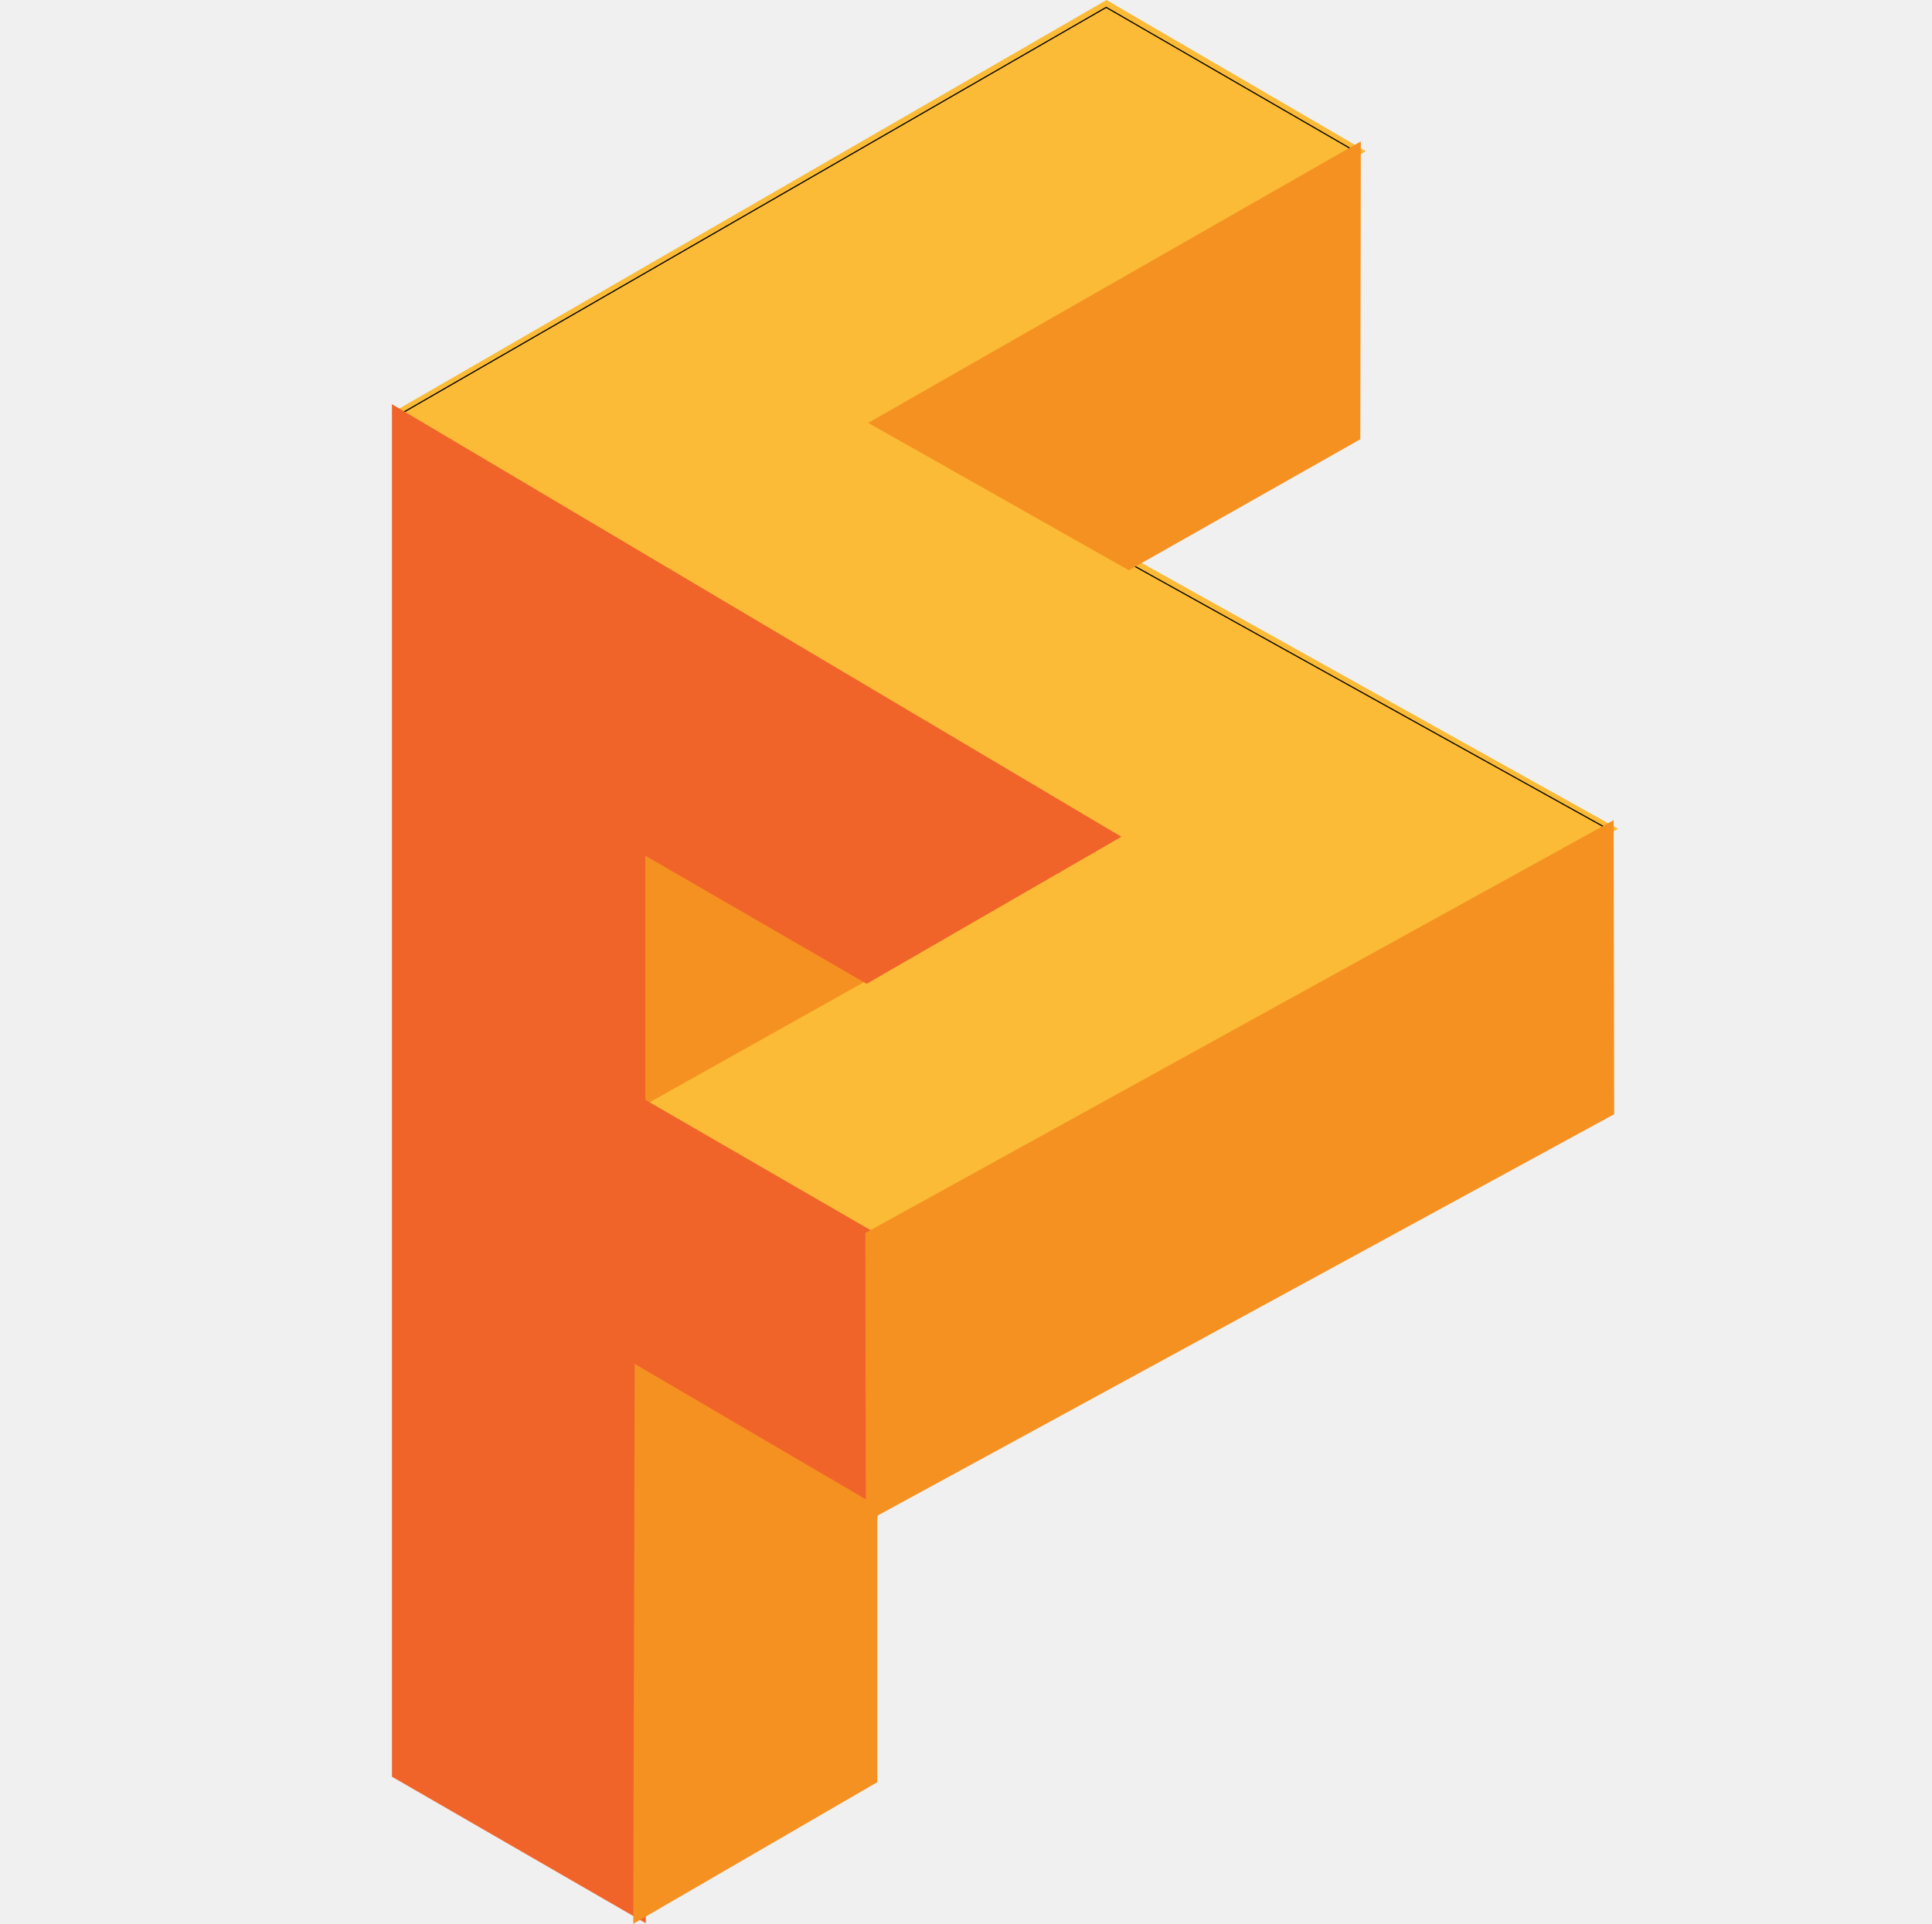
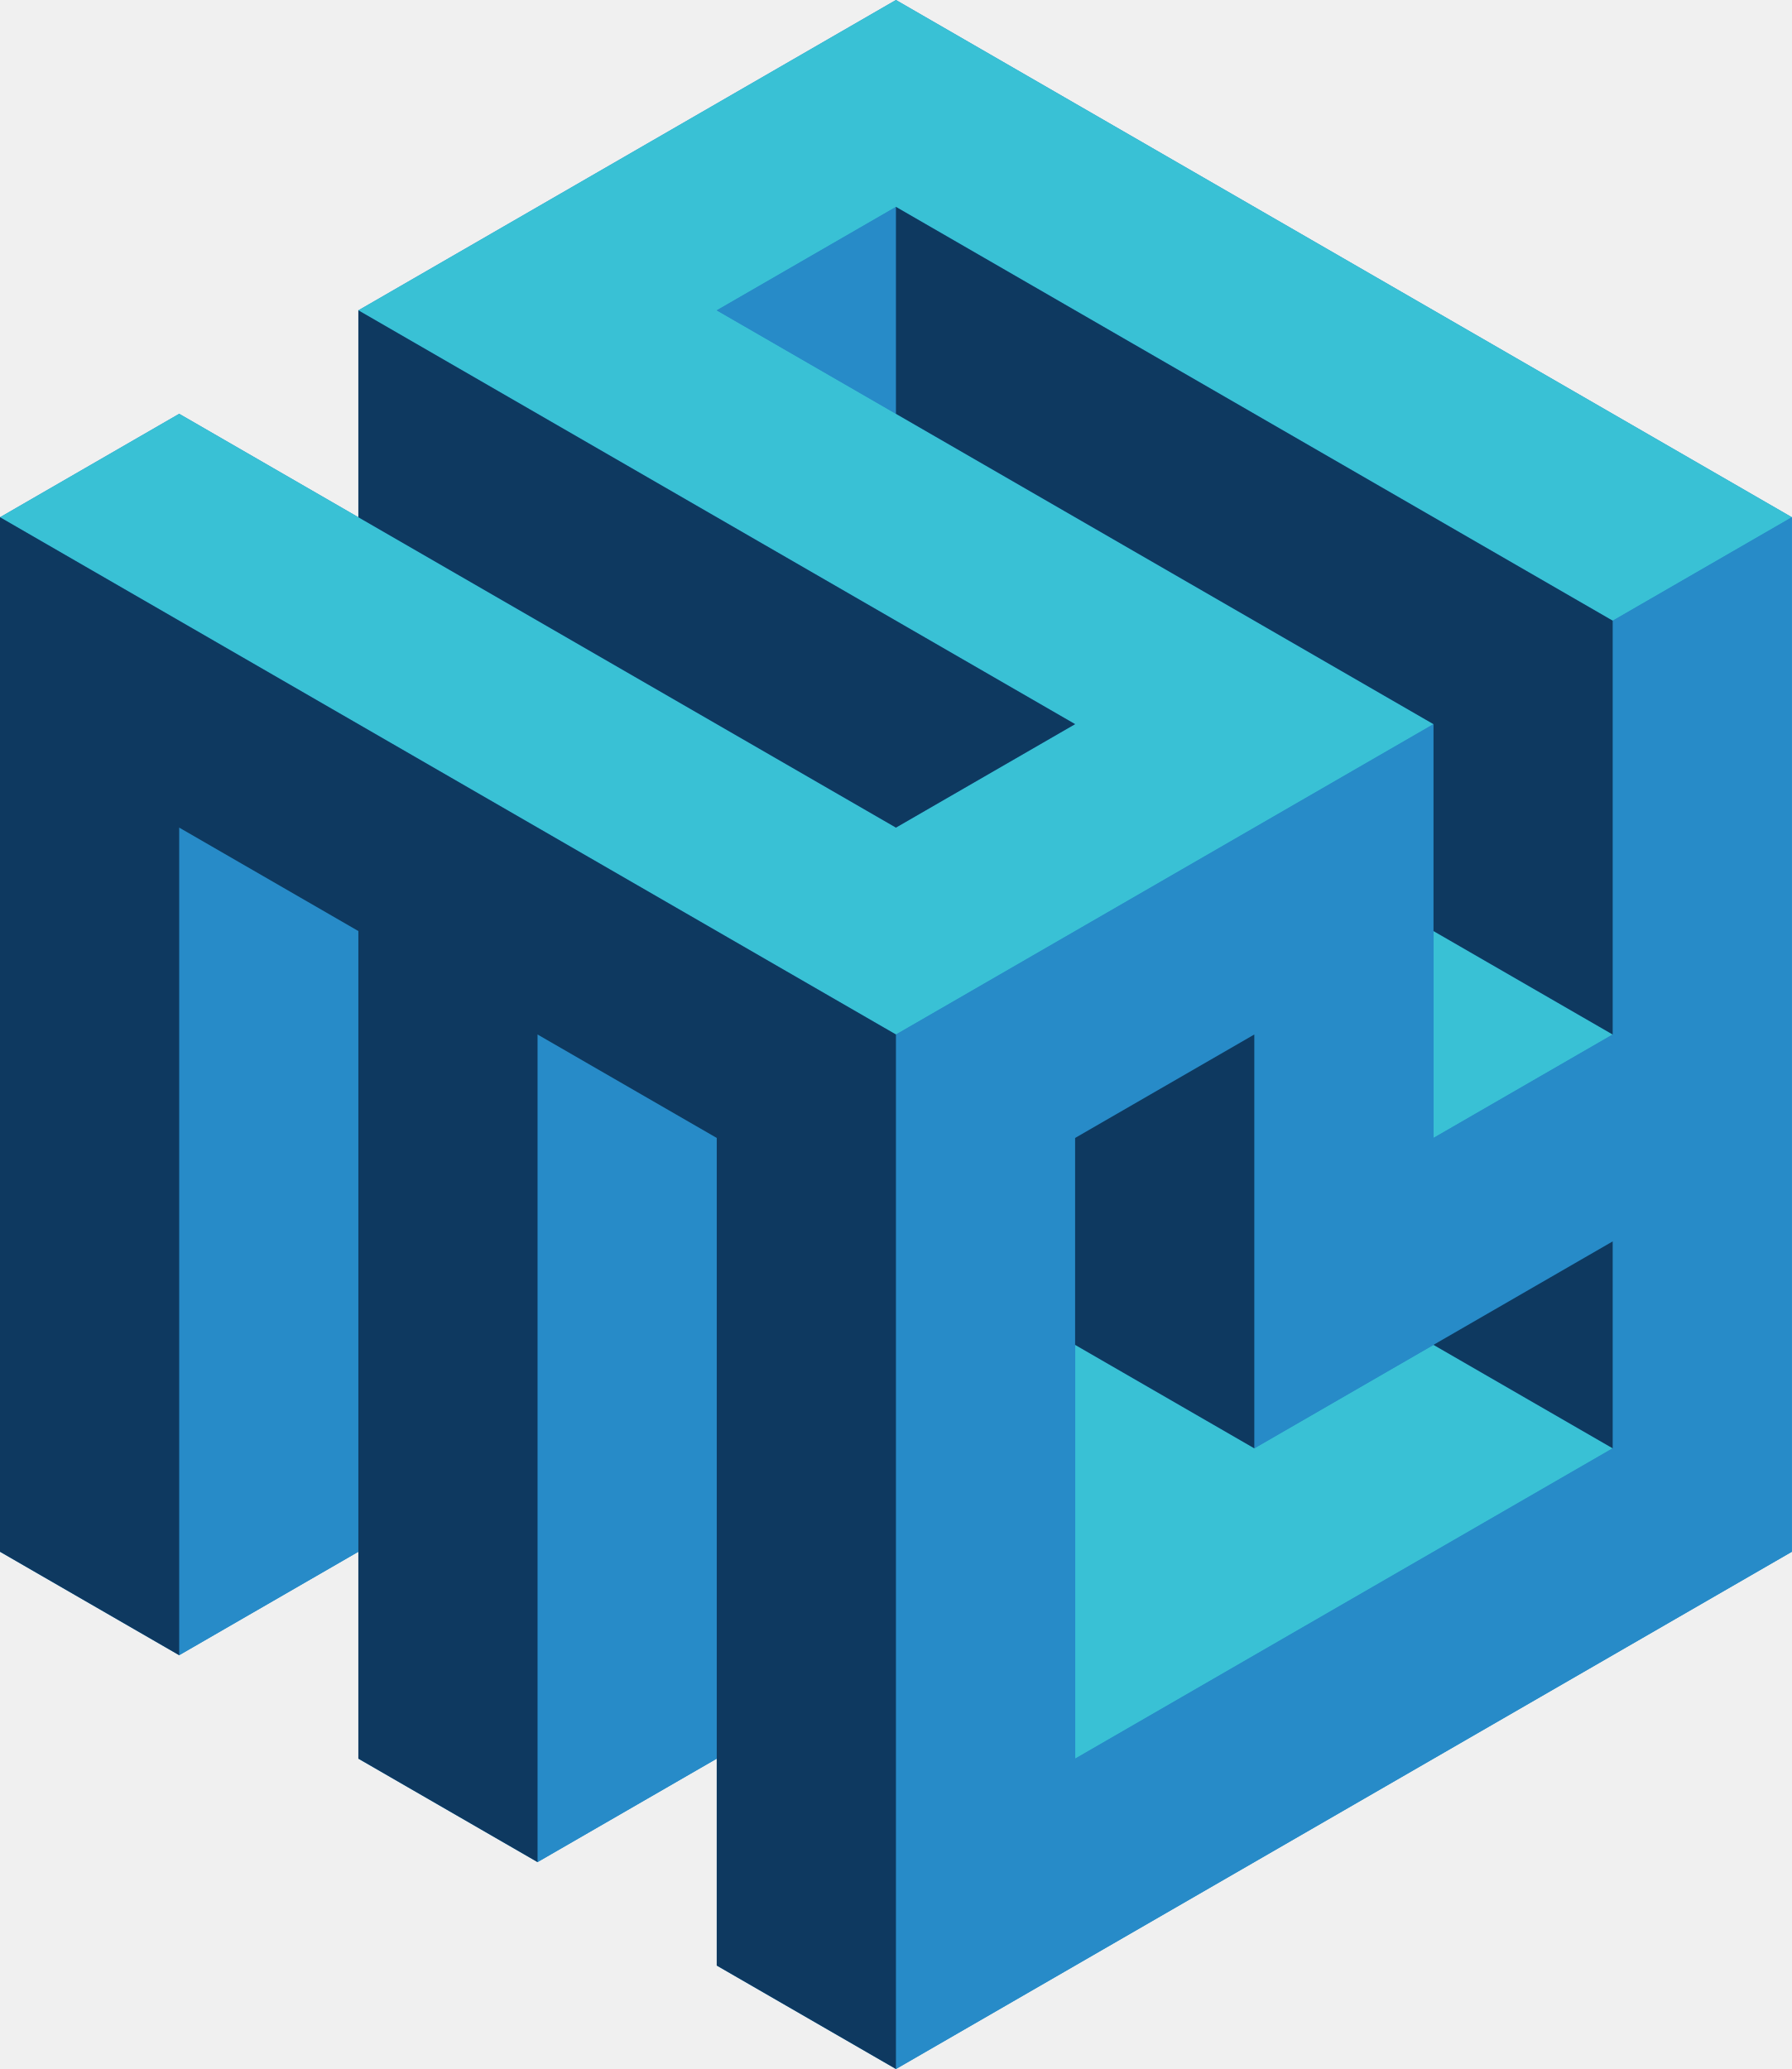
- <svg xmlns="http://www.w3.org/2000/svg" width="48mm" height="47.803mm" viewBox="0 0 170.079 169.38" id="svg2" version="1.1">
-   <defs id="defs4" />
-   <g id="layer1" transform="translate(-323.4831,-373.2987)">
-     <g id="g4167" transform="translate(34.46019,0)">
-       <path id="path4706" d="m 345.417,470.574 20.323,11.734 64.706,-36.04 -63.993,-35.709 41.808,-23.953 -21.832,-12.728 -61.96,35.797 62.049,37.211 z" style="fill:#fbbb36;fill-opacity:1;fill-rule:evenodd;stroke:#fbbb36;stroke-width:1px;stroke-linecap:butt;stroke-linejoin:miter;stroke-opacity:1" />
-       <g transform="translate(-178.7262,93.32161)" id="g4722">
-         <path style="fill:none;fill-rule:evenodd;stroke:#000000;stroke-width:0.1;stroke-linecap:butt;stroke-linejoin:miter;stroke-miterlimit:4;stroke-dasharray:none;stroke-opacity:1" d="m 503.175,316.3 -0.278,119.938 21.239,12.262 0,-47.105" id="path4288" />
-         <path style="fill:none;fill-rule:evenodd;stroke:#000000;stroke-width:0.1;stroke-linecap:butt;stroke-linejoin:miter;stroke-miterlimit:4;stroke-dasharray:none;stroke-opacity:1" d="m 523.883,448.753 20.587,-11.989" id="path4296" />
-         <path style="fill:none;fill-rule:evenodd;stroke:#000000;stroke-width:0.1;stroke-linecap:butt;stroke-linejoin:miter;stroke-miterlimit:4;stroke-dasharray:none;stroke-opacity:1" d="m 543.981,365.832 -19.846,-11.275 0,22.716" id="path4298" />
-         <path style="fill:none;fill-rule:evenodd;stroke:#000000;stroke-width:0.1;stroke-linecap:butt;stroke-linejoin:miter;stroke-miterlimit:4;stroke-dasharray:none;stroke-opacity:1" d="m 503.2,316.326 62.092,37.316" id="path4376" />
-         <path style="fill:none;fill-rule:evenodd;stroke:#000000;stroke-width:0.1;stroke-linecap:butt;stroke-linejoin:miter;stroke-miterlimit:4;stroke-dasharray:none;stroke-opacity:1" d="m 609.2,352.811 0,24.943" id="path4380" />
-         <path style="fill:none;fill-rule:evenodd;stroke:#000000;stroke-width:0.1;stroke-linecap:butt;stroke-linejoin:miter;stroke-miterlimit:4;stroke-dasharray:none;stroke-opacity:1" d="M 609.213,352.925 545.227,317.382" id="path4386" />
-         <path style="fill:none;fill-rule:evenodd;stroke:#000000;stroke-width:0.1;stroke-linecap:butt;stroke-linejoin:miter;stroke-miterlimit:4;stroke-dasharray:none;stroke-opacity:1" d="m 503.181,316.327 61.956,-35.706" id="path4388" />
-         <path style="fill:none;fill-rule:evenodd;stroke:#000000;stroke-width:0.1;stroke-linecap:butt;stroke-linejoin:miter;stroke-miterlimit:4;stroke-dasharray:none;stroke-opacity:1" d="m 565.116,280.616 21.863,12.64" id="path4390" />
-         <path style="fill:none;fill-rule:evenodd;stroke:#000000;stroke-width:0.1;stroke-linecap:butt;stroke-linejoin:miter;stroke-miterlimit:4;stroke-dasharray:none;stroke-opacity:1" d="m 586.965,293.198 0,25.26" id="path4392" />
-         <path style="fill:none;fill-rule:evenodd;stroke:#000000;stroke-width:0.1;stroke-linecap:butt;stroke-linejoin:miter;stroke-miterlimit:4;stroke-dasharray:none;stroke-opacity:1" d="m 524.431,377.112 40.834,-23.509" id="path4394" />
-         <path style="fill:none;fill-rule:evenodd;stroke:#000000;stroke-width:0.1;stroke-linecap:butt;stroke-linejoin:miter;stroke-miterlimit:4;stroke-dasharray:none;stroke-opacity:1" d="m 545.244,317.405 41.73,-24.184" id="path4396" />
-         <path style="fill:none;fill-rule:evenodd;stroke:#000000;stroke-width:0.1;stroke-linecap:butt;stroke-linejoin:miter;stroke-miterlimit:4;stroke-dasharray:none;stroke-opacity:1" d="m 567.033,329.568 19.942,-11.161" id="path4610" />
-         <path style="fill:none;fill-rule:evenodd;stroke:#000000;stroke-width:0.1;stroke-linecap:butt;stroke-linejoin:miter;stroke-miterlimit:4;stroke-dasharray:none;stroke-opacity:1" d="m 544.43,389.008 64.802,-36.145" id="path4612" />
-         <g id="g4624" transform="translate(169.1745,-93.81897)" style="stroke-width:0.1;stroke-miterlimit:4;stroke-dasharray:none">
-           <path id="path4622" d="M 375.329,482.833 355.019,471.08" style="fill:none;fill-rule:evenodd;stroke:#000000;stroke-width:0.1;stroke-linecap:butt;stroke-linejoin:miter;stroke-miterlimit:4;stroke-dasharray:none;stroke-opacity:1" />
-         </g>
-         <path style="fill:none;fill-rule:evenodd;stroke:#000000;stroke-width:0.1;stroke-linecap:butt;stroke-linejoin:miter;stroke-miterlimit:4;stroke-dasharray:none;stroke-opacity:1" d="m 544.472,413.065 64.728,-35.361" id="path4628" />
-         <path style="fill:none;fill-rule:evenodd;stroke:#000000;stroke-width:0.1;stroke-linecap:butt;stroke-linejoin:miter;stroke-miterlimit:4;stroke-dasharray:none;stroke-opacity:1" d="m 544.465,388.975 0,47.83" id="path4690" />
-         <path style="fill:none;fill-rule:evenodd;stroke:#000000;stroke-width:0.1;stroke-linecap:butt;stroke-linejoin:miter;stroke-miterlimit:4;stroke-dasharray:none;stroke-opacity:1" d="m 524.121,401.421 20.351,11.628" id="path4692" />
-         <path style="opacity:1;fill:#ffffff;fill-opacity:1;stroke:#ffffff;stroke-width:0.05;stroke-miterlimit:4;stroke-dasharray:none;stroke-dashoffset:0;stroke-opacity:1" d="m 513.326,441.93 -9.75,-5.645 -0.127,-59.592 c -0.07,-32.776 0.013,-59.592 0.183,-59.592 0.475,0 60.679,36.215 60.678,36.5 -7.2e-4,0.421 -20.061,11.759 -20.557,11.619 -0.34,-0.096 -16.306,-9.043 -19.553,-10.957 -0.206,-0.122 -0.375,5.039 -0.375,11.467 l 0,11.688 10.25,5.902 10.25,5.902 0,11.73 0,11.73 -1.625,-0.982 c -3.1,-1.873 -18.474,-10.6 -18.674,-10.6 -0.11,0 -0.201,10.463 -0.201,23.25 0,12.787 -0.169,23.244 -0.375,23.238 -0.206,-0.007 -4.763,-2.553 -10.125,-5.658 z" id="path4694" />
-         <path style="fill:#f59121;fill-opacity:1;fill-rule:evenodd;stroke:#f59121;stroke-width:1px;stroke-linecap:butt;stroke-linejoin:miter;stroke-opacity:1" d="m 543.854,365.85 -19.711,-11.402 0,22.451 z" id="path4708" />
-         <path style="fill:#f59121;fill-opacity:1;fill-rule:evenodd;stroke:#f59121;stroke-width:1px;stroke-linecap:butt;stroke-linejoin:miter;stroke-opacity:1" d="M 587.044,293.289 587,318.362 l -19.875,11.25 -21.933,-12.404 z" id="path4712" />
-         <path style="fill:#f0642a;fill-opacity:1;fill-rule:evenodd;stroke:#f0642a;stroke-width:1px;stroke-linecap:butt;stroke-linejoin:miter;stroke-opacity:1" d="m 502.753,316.441 0,119.678 21.345,12.323 0,-47.325 20.389,11.772 0,-23.969 -20.431,-11.823 0,-22.648 19.99,11.569 21.433,-12.374 z" id="path4714" />
-         <path style="fill:#f59121;fill-opacity:1;fill-rule:evenodd;stroke:#f59121;stroke-width:1px;stroke-linecap:butt;stroke-linejoin:miter;stroke-opacity:1" d="m 544.472,413.138 64.877,-35.355 -0.044,-24.749 -64.877,35.797 z" id="path4718" />
-         <path style="fill:#f59121;fill-opacity:1;fill-rule:evenodd;stroke:#f59121;stroke-width:1px;stroke-linecap:butt;stroke-linejoin:miter;stroke-opacity:1" d="m 524,448.487 20.477,-11.885 0,-23.74 -20.354,-11.929 z" id="path4720" />
-       </g>
+ <svg xmlns="http://www.w3.org/2000/svg" viewBox="0 0 623.47 720">
+   <defs>
+     <style>.cls-1{fill:#278bc8;}.cls-2{fill:#39c1d5;}.cls-3{fill:#0e3960;}</style>
+   </defs>
+   <g id="Layer_2" data-name="Layer 2">
+     <g id="Layer_1-2" data-name="Layer 1">
+       <polygon class="cls-1" points="623.48 180 623.48 540 311.74 720 249.39 684 249.39 612 187.04 648 124.69 612 124.69 540 62.35 576 0 540 0 180 62.35 144 124.69 180 124.69 108 311.74 0 623.48 180" />
+       <polygon class="cls-2" points="561.13 216 623.48 180 311.74 0 124.69 108 374.08 252 311.74 288 62.35 144 0 180 311.74 360 498.78 252 249.39 108 311.74 72 561.13 216" />
+       <polygon class="cls-2" points="498.78 324 498.78 396 561.13 360 498.78 324" />
+       <polygon class="cls-2" points="561.13 504 498.78 468 436.43 504 374.08 468 374.08 612 561.13 504" />
+       <polygon class="cls-1" points="311.74 72 311.74 144 249.39 108 311.74 72" />
+       <path class="cls-1" d="M561.13,216V360l-62.35,36V252l-187,108V720L623.47,540V180Zm0,288-187,108V396l62.35-36V504l124.69-72Z" />
+       <polygon class="cls-1" points="62.35 288 62.35 576 124.69 540 124.69 324 62.35 288" />
+       <polygon class="cls-1" points="187.04 360 187.04 648 249.39 612 249.39 396 187.04 360" />
+       <polygon class="cls-3" points="0 180 311.74 360 311.74 720 249.39 684 249.39 396 187.04 360 187.04 648 124.69 612 124.69 324 62.35 288 62.35 576 0 540 0 180" />
+       <polygon class="cls-3" points="374.08 252 124.69 108 124.69 180 311.74 288 374.08 252" />
+       <polygon class="cls-3" points="436.43 504 436.43 360 374.08 396 374.08 468 436.43 504" />
+       <polygon class="cls-3" points="311.74 72 311.74 144 498.78 252 498.78 324 561.13 360 561.13 216 311.74 72" />
+       <polygon class="cls-3" points="561.13 432 561.13 504 498.78 468 561.13 432" />
    </g>
  </g>
</svg>
